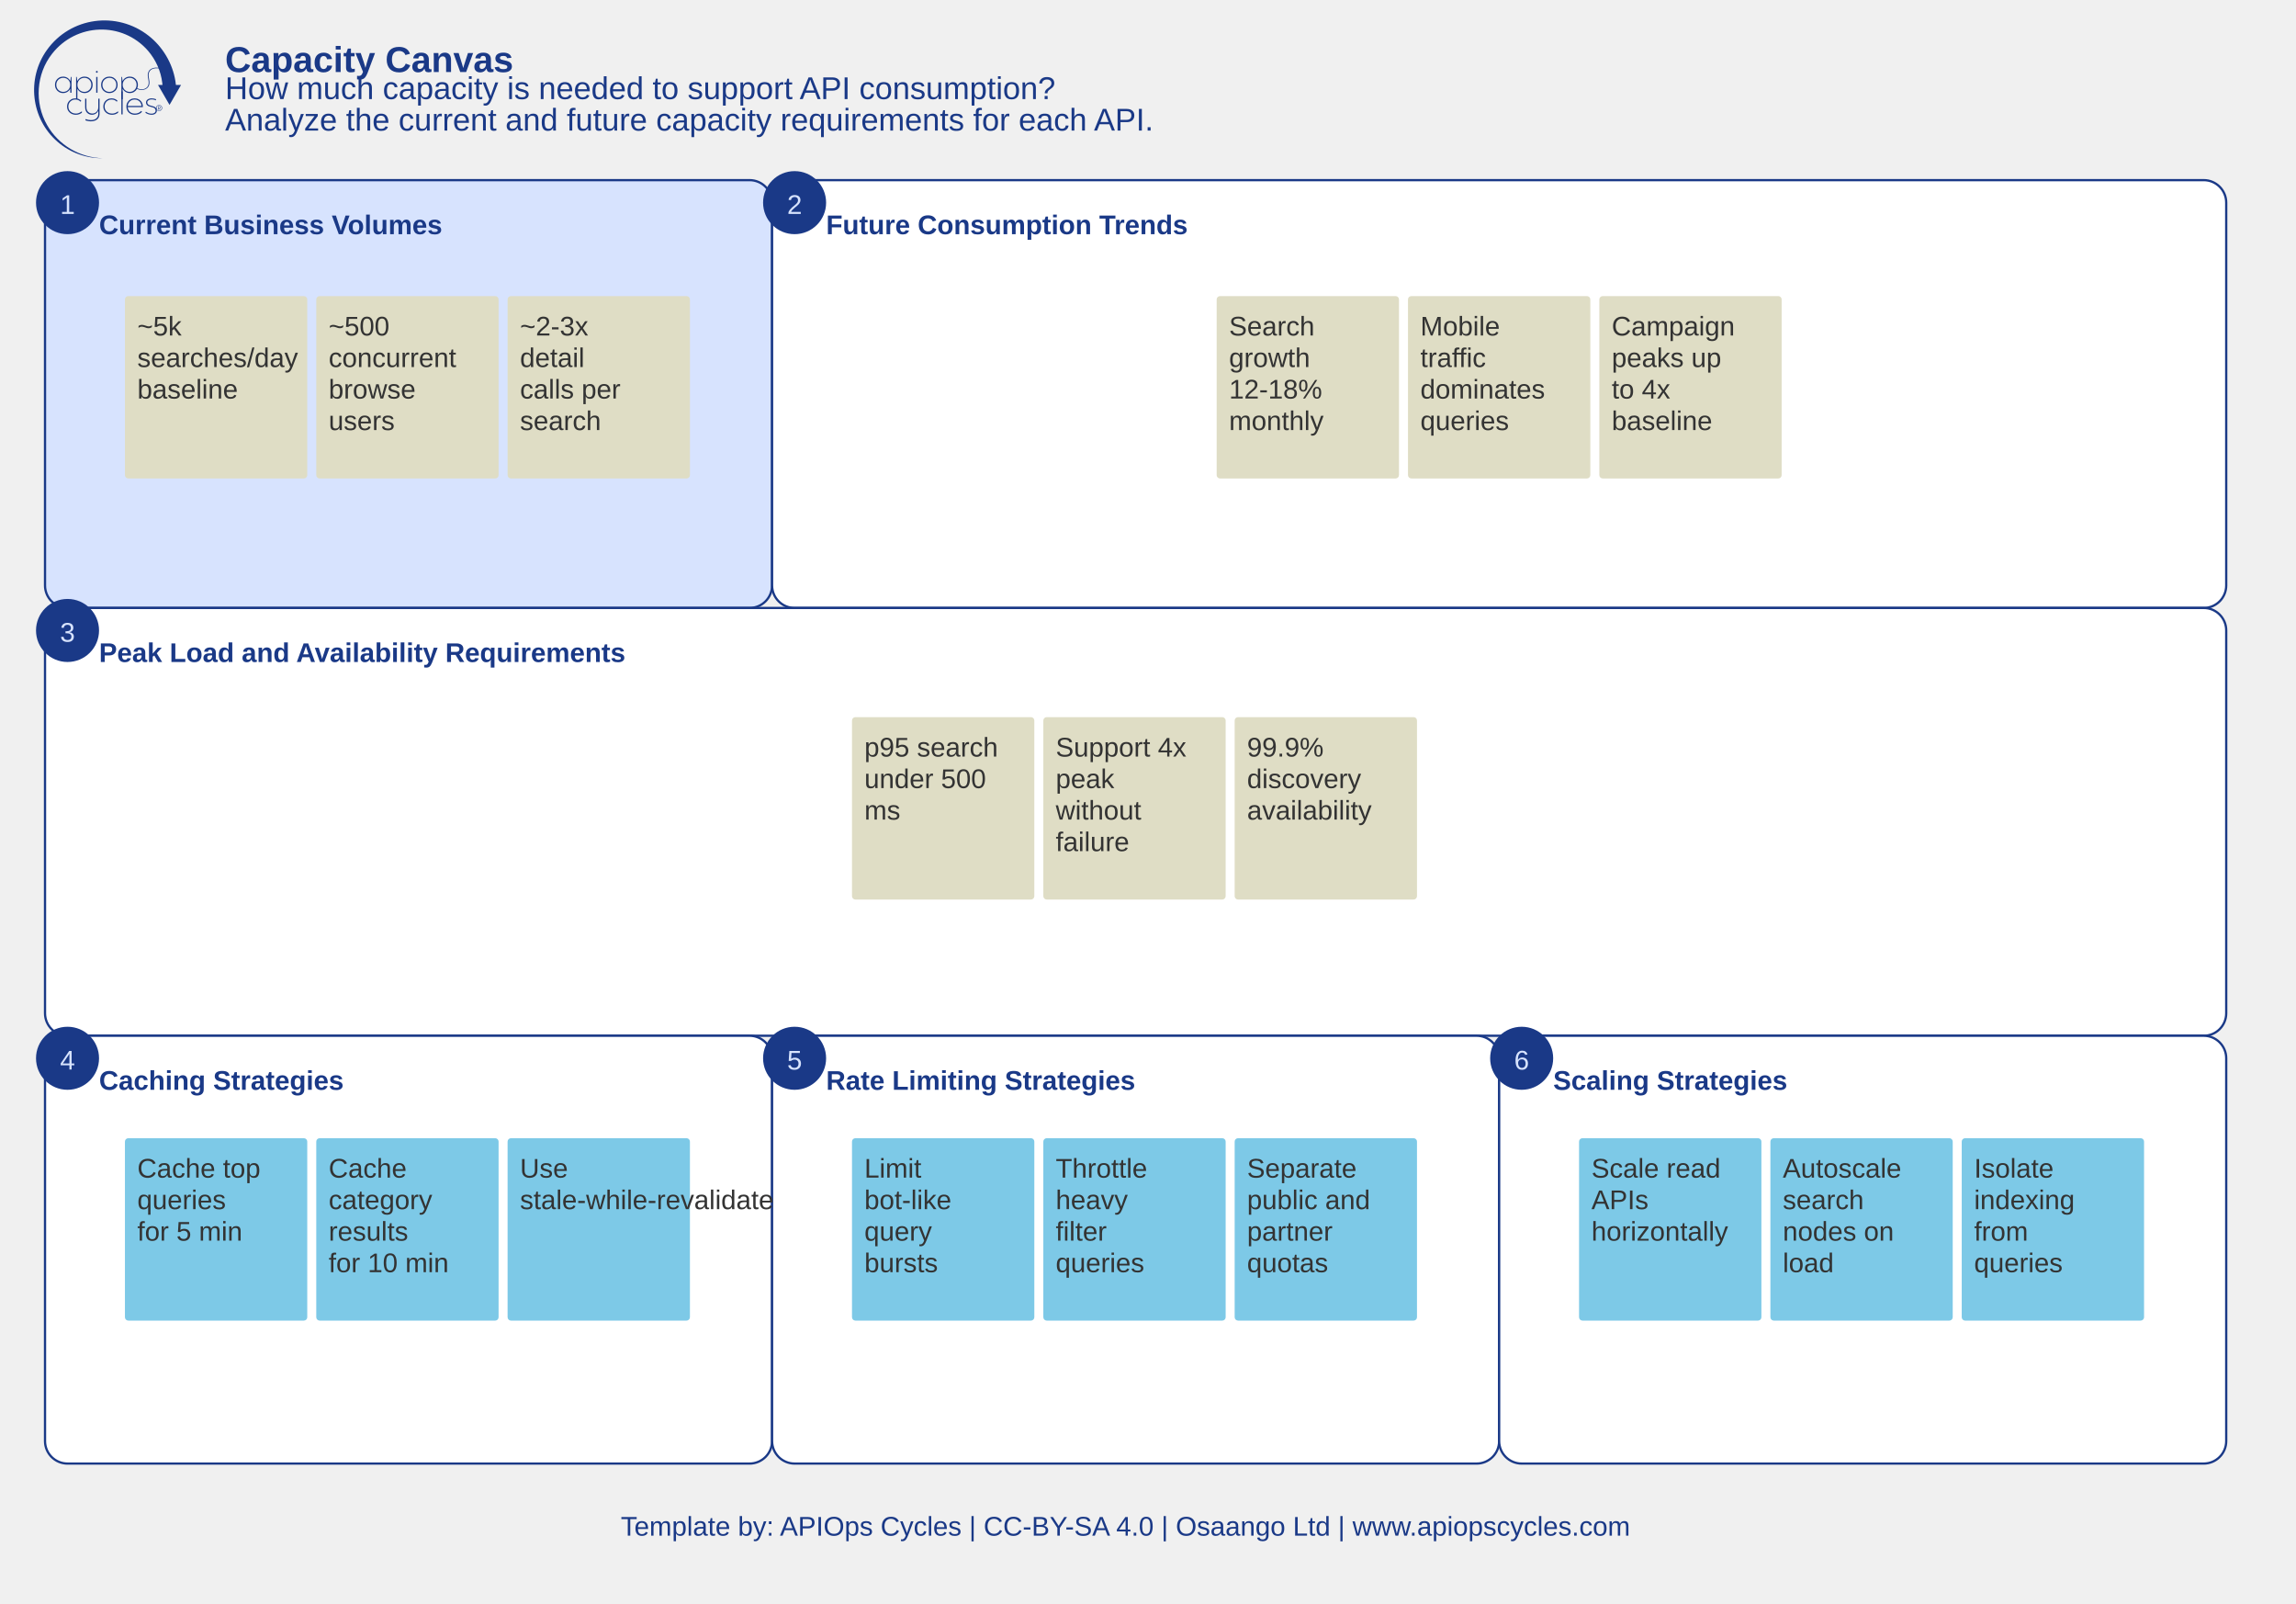
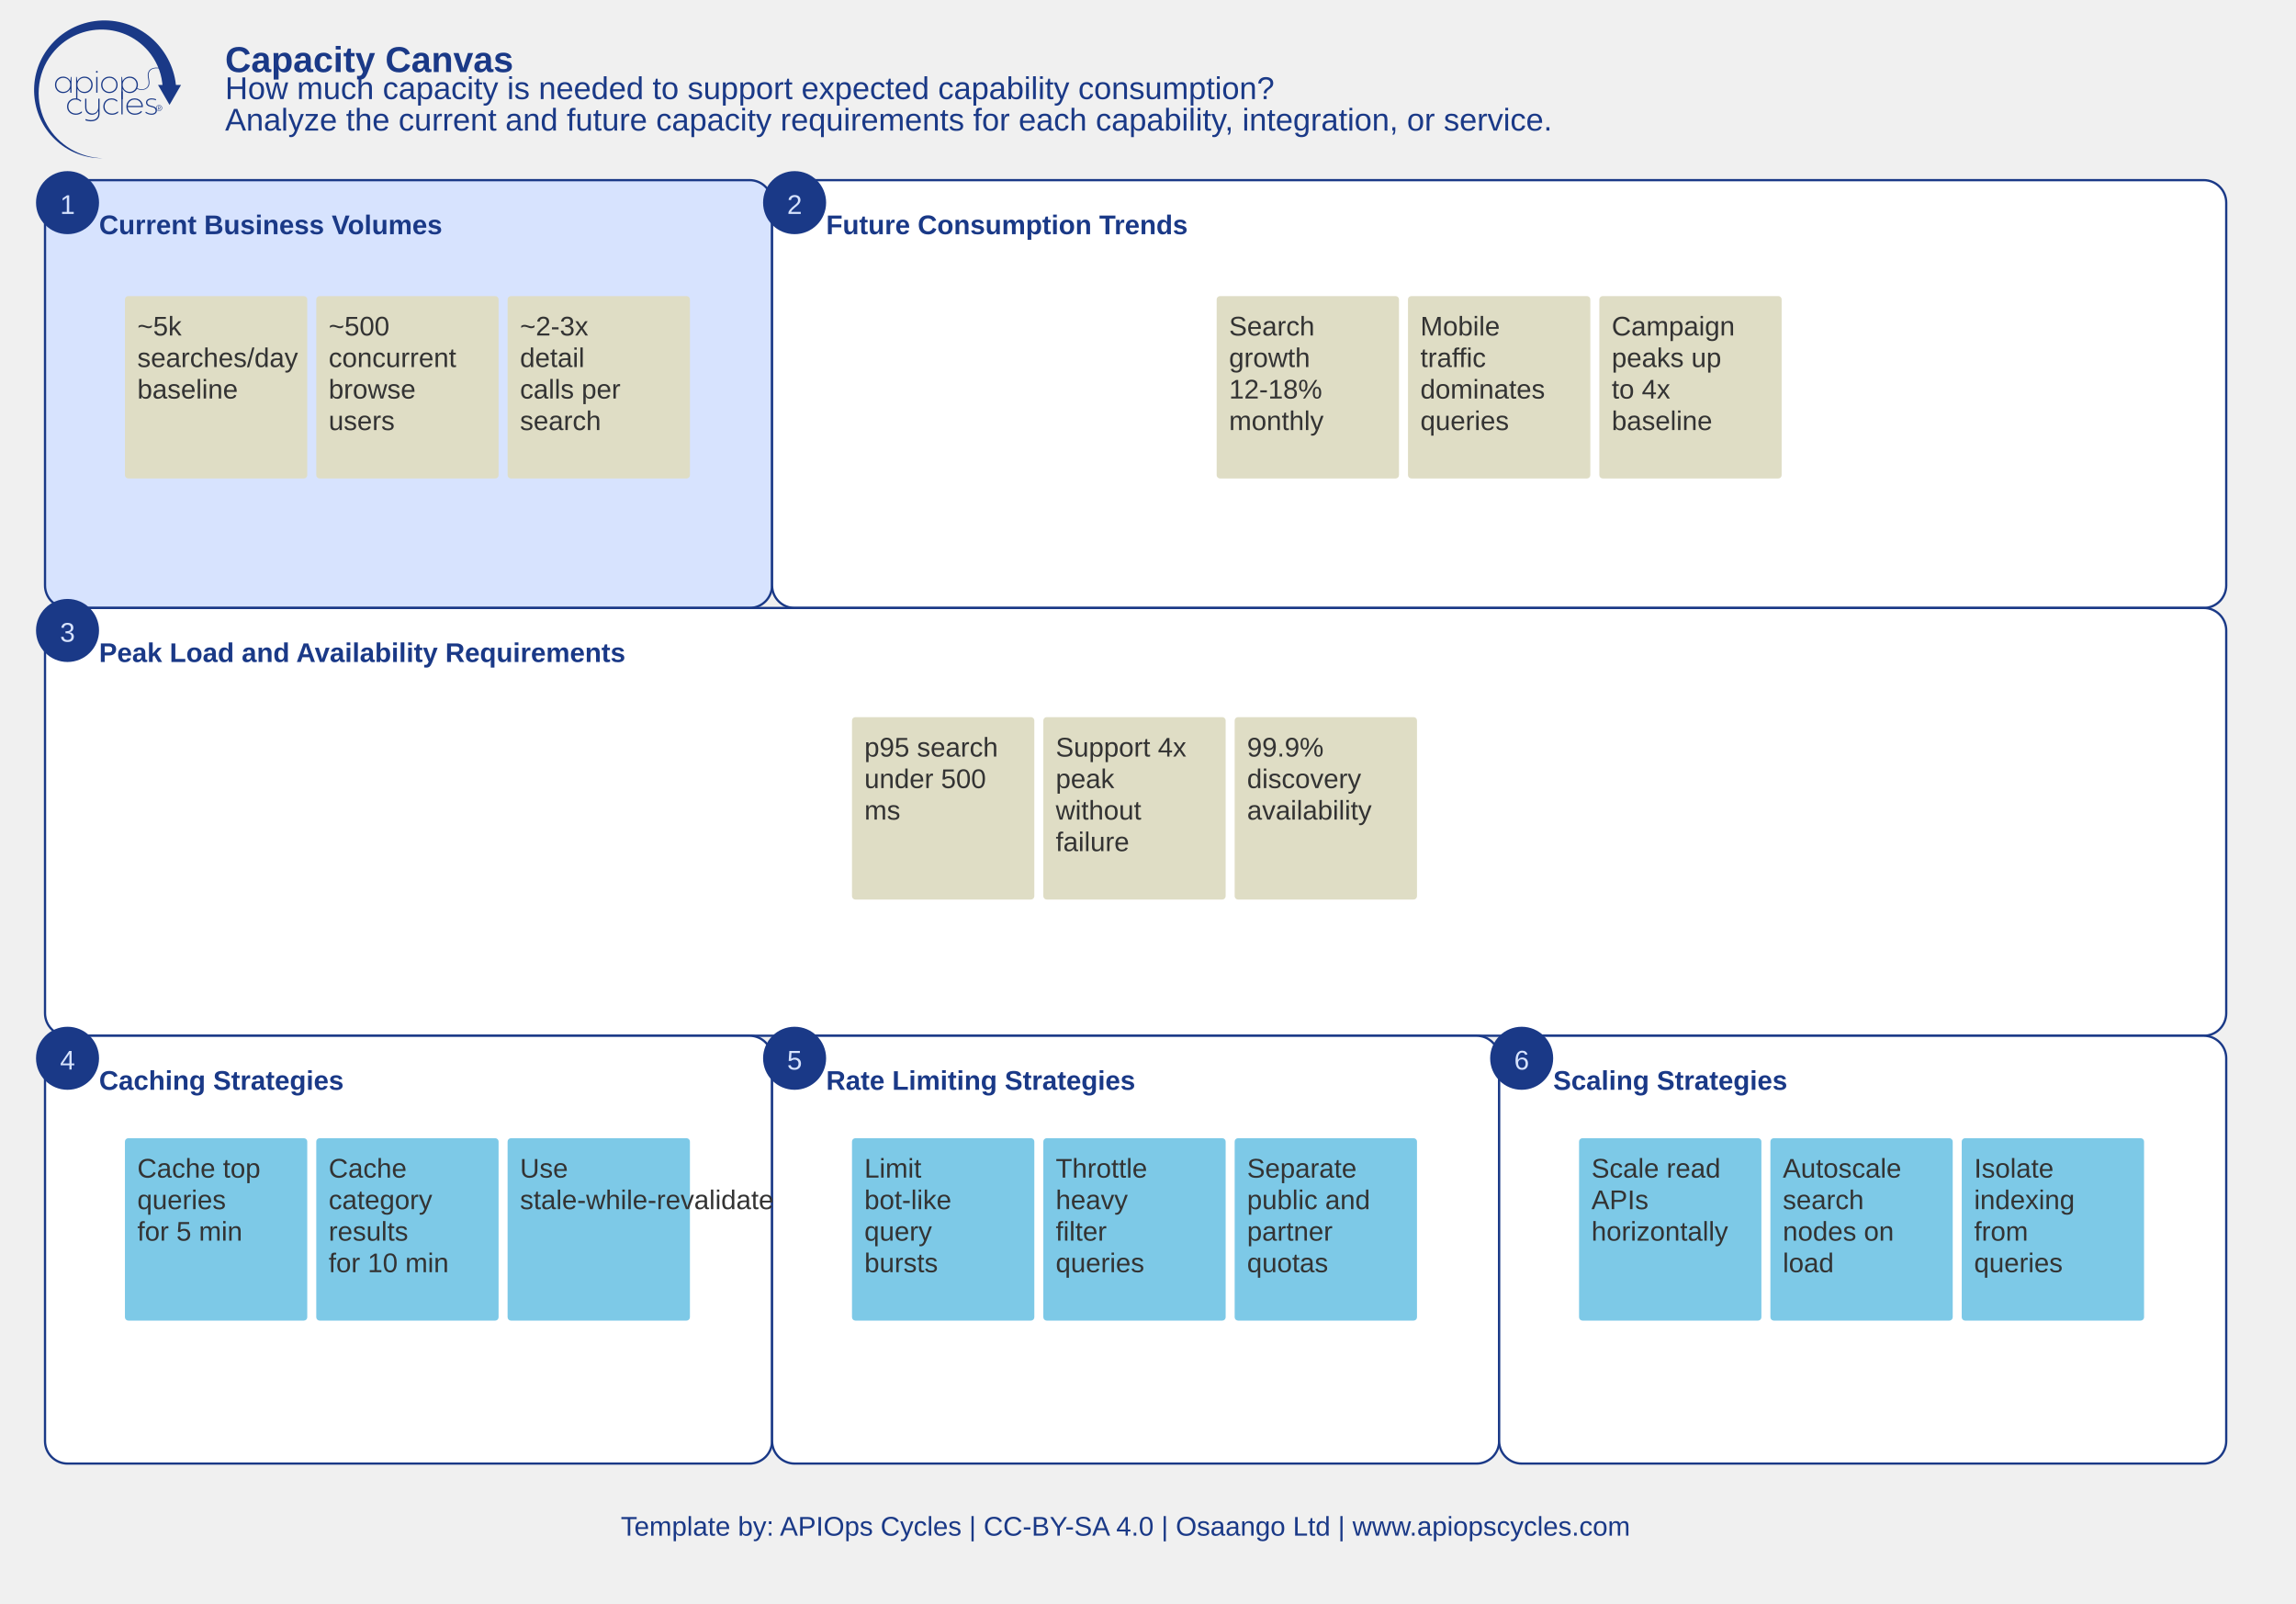
<svg xmlns="http://www.w3.org/2000/svg" width="1020" height="712" font-family="Arial, sans-serif" font-size="12" style="background-color: #f8fafc">
  <defs>
    <filter id="shadow">
      <feDropShadow dx="3" dy="3" stdDeviation="2" flood-color="rgba(0, 0, 0, 0.2)" />
    </filter>
  </defs>
  <g transform="translate(10, 5) scale(0.1,0.1)">
    <svg width="756" zoomAndPan="magnify" viewBox="0 0 567 567" height="756" preserveAspectRatio="xMidYMid meet" version="1.0" id="svg47">
      <defs id="defs5">
        <g id="g1" />
        <clipPath id="ecfbc6fc50">
          <path d="M 0.5 0 L 566.5 0 L 566.5 566 L 0.5 566 Z M 0.5 0 " clip-rule="nonzero" id="path1" />
        </clipPath>
        <clipPath id="4ee1efe14e">
          <path d="M 38 30 L 528.191 30 L 528.191 490 L 38 490 Z M 38 30 " clip-rule="nonzero" id="path2" />
        </clipPath>
        <clipPath id="631ef147b9">
          <path d="M 380 187 L 464 187 L 464 283 L 380 283 Z M 380 187 " clip-rule="nonzero" id="path3" />
        </clipPath>
        <clipPath id="dc9e064c61">
          <path d="M 463.609 187.988 L 458.23 287.418 L 379.734 283.168 L 385.113 183.742 Z M 463.609 187.988 " clip-rule="nonzero" id="path4" />
        </clipPath>
        <clipPath id="06f743e2a4">
          <path d="M 379.477 282.957 L 384.855 183.527 L 463.352 187.773 L 457.973 287.203 Z M 379.477 282.957 " clip-rule="nonzero" id="path5" />
        </clipPath>
      </defs>
      <g clip-path="url(#4ee1efe14e)" id="g8" style="fill:#1a3987;fill-opacity:1">
        <path fill="#ffffff" d="M 116.617 434.637 C 158.09 470.828 212.988 490.789 267.996 489.473 C 191.457 488.059 119.762 445.711 81.969 379.109 C 39.125 305.152 45.559 208.793 98.371 141.828 C 178.516 39.051 332.074 32.734 418.133 131.543 C 443.988 161.492 460.848 199.008 465.605 238.27 C 465.902 240.664 466.145 243.062 466.34 245.465 L 451.488 245.465 L 489.855 311.918 L 528.223 245.465 L 511.156 245.465 C 510.668 240.906 510.059 236.363 509.301 231.844 C 499.641 173.074 467.293 118.582 420.492 81.809 C 314.559 -1.688 159.801 18.852 81.219 129.086 C 13.043 224.371 27.914 357.969 116.617 434.637 " fill-opacity="1" fill-rule="nonzero" id="path8" style="fill:#1a3987;fill-opacity:1" />
      </g>
      <g fill="#ffffff" fill-opacity="1" id="g11" style="fill:#1a3987;fill-opacity:1">
        <g transform="translate(143.5886, 343.5815)" id="g10" style="fill:#1a3987;fill-opacity:1">
          <g id="g9" style="fill:#1a3987;fill-opacity:1">
            <path d="M 34.234 1.172 C 28.742 1.172 23.773 0.016 19.328 -2.297 C 14.879 -4.617 11.363 -7.844 8.781 -11.969 C 6.195 -16.094 4.906 -20.832 4.906 -26.188 C 4.906 -31.551 6.129 -36.273 8.578 -40.359 C 11.035 -44.453 14.32 -47.66 18.438 -49.984 C 22.562 -52.305 27.176 -53.469 32.281 -53.469 C 36.207 -53.469 39.938 -52.781 43.469 -51.406 C 47 -50.031 49.973 -47.938 52.391 -45.125 L 49.547 -42.391 C 47.516 -44.672 45.039 -46.43 42.125 -47.672 C 39.219 -48.922 35.938 -49.547 32.281 -49.547 C 28.031 -49.547 24.141 -48.562 20.609 -46.594 C 17.078 -44.633 14.281 -41.906 12.219 -38.406 C 10.156 -34.906 9.125 -30.832 9.125 -26.188 C 9.125 -21.613 10.234 -17.562 12.453 -14.031 C 14.68 -10.5 17.691 -7.734 21.484 -5.734 C 25.273 -3.742 29.523 -2.75 34.234 -2.75 C 38.098 -2.75 41.629 -3.453 44.828 -4.859 C 48.035 -6.266 51.176 -8.113 54.25 -10.406 L 54.25 -5.594 C 51.438 -3.438 48.363 -1.77 45.031 -0.594 C 41.695 0.582 38.098 1.172 34.234 1.172 Z M 34.234 1.172 " id="path9" style="fill:#1a3987;fill-opacity:1" />
          </g>
        </g>
      </g>
      <g fill="#ffffff" fill-opacity="1" id="g14" style="fill:#1a3987;fill-opacity:1">
        <g transform="translate(200.9774, 343.5815)" id="g13" style="fill:#1a3987;fill-opacity:1">
          <g id="g12" style="fill:#1a3987;fill-opacity:1">
            <path d="M 26.688 23.156 C 24.988 23.156 23.039 22.988 20.844 22.656 C 18.656 22.332 16.461 21.91 14.266 21.391 C 12.078 20.867 10.102 20.312 8.344 19.719 L 9.422 15.594 C 11.973 16.582 14.848 17.398 18.047 18.047 C 21.254 18.703 24.164 19.031 26.781 19.031 C 31.289 19.031 35.41 18.312 39.141 16.875 C 42.867 15.438 45.859 13.113 48.109 9.906 C 50.367 6.707 51.5 2.52 51.5 -2.656 L 51.5 -11.281 L 51.016 -11.281 C 49.055 -7.488 46.273 -4.461 42.672 -2.203 C 39.078 0.047 35.086 1.172 30.703 1.172 C 26.191 1.172 22.203 0.16 18.734 -1.859 C 15.273 -3.891 12.562 -6.77 10.594 -10.5 C 8.633 -14.227 7.656 -18.645 7.656 -23.75 L 7.656 -52.391 L 11.875 -52.391 L 11.875 -23.844 C 11.875 -19.52 12.723 -15.789 14.422 -12.656 C 16.117 -9.52 18.473 -7.098 21.484 -5.391 C 24.492 -3.691 27.895 -2.844 31.688 -2.844 C 35.352 -2.844 38.688 -3.738 41.688 -5.531 C 44.695 -7.332 47.082 -9.801 48.844 -12.938 C 50.613 -16.082 51.5 -19.719 51.5 -23.844 L 51.5 -52.391 L 55.719 -52.391 L 55.719 -2.656 C 55.719 3.301 54.395 8.191 51.75 12.016 C 49.102 15.848 45.586 18.66 41.203 20.453 C 36.816 22.254 31.977 23.156 26.688 23.156 Z M 26.688 23.156 " id="path11" style="fill:#1a3987;fill-opacity:1" />
          </g>
        </g>
      </g>
      <g fill="#ffffff" fill-opacity="1" id="g17" style="fill:#1a3987;fill-opacity:1">
        <g transform="translate(264.3502, 343.5815)" id="g16" style="fill:#1a3987;fill-opacity:1">
          <g id="g15" style="fill:#1a3987;fill-opacity:1">
            <path d="M 34.234 1.172 C 28.742 1.172 23.773 0.016 19.328 -2.297 C 14.879 -4.617 11.363 -7.844 8.781 -11.969 C 6.195 -16.094 4.906 -20.832 4.906 -26.188 C 4.906 -31.551 6.129 -36.273 8.578 -40.359 C 11.035 -44.453 14.32 -47.66 18.438 -49.984 C 22.562 -52.305 27.176 -53.469 32.281 -53.469 C 36.207 -53.469 39.938 -52.781 43.469 -51.406 C 47 -50.031 49.973 -47.938 52.391 -45.125 L 49.547 -42.391 C 47.516 -44.672 45.039 -46.43 42.125 -47.672 C 39.219 -48.922 35.938 -49.547 32.281 -49.547 C 28.031 -49.547 24.141 -48.562 20.609 -46.594 C 17.078 -44.633 14.281 -41.906 12.219 -38.406 C 10.156 -34.906 9.125 -30.832 9.125 -26.188 C 9.125 -21.613 10.234 -17.562 12.453 -14.031 C 14.68 -10.5 17.691 -7.734 21.484 -5.734 C 25.273 -3.742 29.523 -2.75 34.234 -2.75 C 38.098 -2.75 41.629 -3.453 44.828 -4.859 C 48.035 -6.266 51.176 -8.113 54.25 -10.406 L 54.25 -5.594 C 51.438 -3.438 48.363 -1.77 45.031 -0.594 C 41.695 0.582 38.098 1.172 34.234 1.172 Z M 34.234 1.172 " id="path14" style="fill:#1a3987;fill-opacity:1" />
          </g>
        </g>
      </g>
      <g fill="#ffffff" fill-opacity="1" id="g20" style="fill:#1a3987;fill-opacity:1">
        <g transform="translate(321.739, 343.5815)" id="g19" style="fill:#1a3987;fill-opacity:1">
          <g id="g18" style="fill:#1a3987;fill-opacity:1">
            <path d="M 7.656 0 L 7.656 -76.422 L 11.875 -76.422 L 11.875 0 Z M 7.656 0 " id="path17" style="fill:#1a3987;fill-opacity:1" />
          </g>
        </g>
      </g>
      <g fill="#ffffff" fill-opacity="1" id="g23" style="fill:#1a3987;fill-opacity:1">
        <g transform="translate(341.261, 343.5815)" id="g22" style="fill:#1a3987;fill-opacity:1">
          <g id="g21" style="fill:#1a3987;fill-opacity:1">
            <path d="M 33.266 1.172 C 27.566 1.172 22.594 0.016 18.344 -2.297 C 14.094 -4.617 10.789 -7.844 8.438 -11.969 C 6.082 -16.094 4.906 -20.832 4.906 -26.188 C 4.906 -31.551 6.129 -36.273 8.578 -40.359 C 11.035 -44.453 14.32 -47.66 18.438 -49.984 C 22.562 -52.305 27.176 -53.469 32.281 -53.469 C 37.383 -53.469 42.008 -52.305 46.156 -49.984 C 50.312 -47.66 53.598 -44.453 56.016 -40.359 C 58.441 -36.273 59.656 -31.551 59.656 -26.188 L 59.656 -24.328 L 9.219 -24.328 C 9.477 -20.078 10.641 -16.316 12.703 -13.047 C 14.766 -9.773 17.547 -7.238 21.047 -5.438 C 24.547 -3.645 28.617 -2.75 33.266 -2.75 C 37.316 -2.75 41.172 -3.5 44.828 -5 C 48.492 -6.508 51.602 -8.766 54.156 -11.766 L 56.906 -8.531 C 53.895 -5.133 50.328 -2.664 46.203 -1.125 C 42.086 0.406 37.773 1.172 33.266 1.172 Z M 9.219 -28.156 L 55.328 -28.156 C 55.066 -32.406 53.875 -36.133 51.75 -39.344 C 49.625 -42.551 46.875 -45.051 43.5 -46.844 C 40.133 -48.645 36.395 -49.547 32.281 -49.547 C 28.219 -49.547 24.504 -48.645 21.141 -46.844 C 17.773 -45.051 15.031 -42.551 12.906 -39.344 C 10.781 -36.133 9.551 -32.406 9.219 -28.156 Z M 9.219 -28.156 " id="path20" style="fill:#1a3987;fill-opacity:1" />
          </g>
        </g>
      </g>
      <g fill="#ffffff" fill-opacity="1" id="g26" style="fill:#1a3987;fill-opacity:1">
        <g transform="translate(405.8111, 343.5815)" id="g25" style="fill:#1a3987;fill-opacity:1">
          <g id="g24" style="fill:#1a3987;fill-opacity:1">
            <path d="M 24.328 1.172 C 20.211 1.172 16.367 0.52 12.797 -0.781 C 9.234 -2.094 6.145 -3.695 3.531 -5.594 L 5.203 -9.031 C 7.492 -7.195 10.27 -5.641 13.531 -4.359 C 16.801 -3.086 20.336 -2.453 24.141 -2.453 C 28.316 -2.453 31.613 -3.383 34.031 -5.25 C 36.457 -7.113 37.672 -9.516 37.672 -12.453 C 37.672 -15.535 36.656 -18.07 34.625 -20.062 C 32.602 -22.062 28.711 -23.648 22.953 -24.828 C 16.68 -26.129 12.234 -28.07 9.609 -30.656 C 6.992 -33.238 5.688 -36.426 5.688 -40.219 C 5.688 -42.645 6.453 -44.852 7.984 -46.844 C 9.523 -48.844 11.672 -50.445 14.422 -51.656 C 17.172 -52.863 20.375 -53.469 24.031 -53.469 C 27.102 -53.469 29.832 -53.207 32.219 -52.688 C 34.613 -52.164 36.859 -51.508 38.953 -50.719 L 38.953 -46.797 C 36.984 -47.648 34.77 -48.367 32.312 -48.953 C 29.863 -49.547 27.07 -49.844 23.938 -49.844 C 19.75 -49.844 16.363 -48.895 13.781 -47 C 11.195 -45.102 9.906 -42.844 9.906 -40.219 C 9.906 -38.457 10.312 -36.836 11.125 -35.359 C 11.945 -33.891 13.406 -32.582 15.5 -31.438 C 17.594 -30.301 20.602 -29.305 24.531 -28.453 C 30.938 -27.078 35.43 -25.098 38.016 -22.516 C 40.598 -19.93 41.891 -16.613 41.891 -12.562 C 41.891 -8.633 40.301 -5.363 37.125 -2.75 C 33.957 -0.133 29.691 1.172 24.328 1.172 Z M 24.328 1.172 " id="path23" style="fill:#1a3987;fill-opacity:1" />
          </g>
        </g>
      </g>
      <g fill="#ffffff" fill-opacity="1" id="g29" style="fill:#1a3987;fill-opacity:1">
        <g transform="translate(103.1736,271.3029)" id="g28" style="fill:#1a3987;fill-opacity:1">
          <g id="g27" style="fill:#1a3987;fill-opacity:1">
            <path d="m 31.969,1.188 c -4.98,0 -9.508,-1.164 -13.578,-3.484 -4.062,-2.332 -7.293,-5.566 -9.688,-9.703 -2.398,-4.133 -3.594,-8.891 -3.594,-14.266 0,-5.375 1.195,-10.109 3.594,-14.203 2.395,-4.102 5.625,-7.316 9.688,-9.641 4.07,-2.332 8.598,-3.5 13.578,-3.5 5.188,0 9.875,1.262 14.062,3.781 4.195,2.523 7.414,5.98 9.656,10.375 h 0.578 L 57.844,-52.531 h 2.266 V 0 H 55.875 V -12.297 H 55.281 C 52.988,-8.098 49.789,-4.801 45.688,-2.406 41.594,-0.008 37.02,1.188 31.969,1.188 Z M 32.562,-2.75 c 4.332,0 8.25,-1 11.75,-3 3.508,-2 6.297,-4.77 8.359,-8.312 2.07,-3.539 3.109,-7.609 3.109,-12.203 0,-4.656 -1.039,-8.738 -3.109,-12.25 -2.062,-3.508 -4.852,-6.242 -8.359,-8.203 -3.5,-1.969 -7.418,-2.953 -11.75,-2.953 -4.262,0 -8.148,0.984 -11.656,2.953 -3.512,1.961 -6.32,4.695 -8.422,8.203 -2.094,3.512 -3.141,7.594 -3.141,12.25 0,4.594 1.031,8.664 3.094,12.203 2.07,3.543 4.879,6.312 8.422,8.312 3.539,2 7.441,3 11.703,3 z m 0,0" id="path26" style="fill:#1a3987;fill-opacity:1" />
          </g>
        </g>
      </g>
      <g fill="#ffffff" fill-opacity="1" id="g32" style="fill:#1a3987;fill-opacity:1">
        <g transform="translate(170.9521,271.3029)" id="g31" style="fill:#1a3987;fill-opacity:1">
          <g id="g30" style="fill:#1a3987;fill-opacity:1">
            <path d="M 7.672,21.734 V -52.531 H 9.938 l 1.578,13.078 H 12 c 2.289,-4.395 5.535,-7.852 9.734,-10.375 4.195,-2.52 8.891,-3.781 14.078,-3.781 4.977,0 9.5,1.168 13.562,3.5 4.07,2.324 7.305,5.539 9.703,9.641 2.395,4.094 3.594,8.828 3.594,14.203 0,5.375 -1.199,10.133 -3.594,14.266 C 56.68,-7.863 53.445,-4.629 49.375,-2.297 45.312,0.023 40.789,1.188 35.812,1.188 30.82,1.188 26.258,-0.008 22.125,-2.406 18,-4.801 14.789,-8.066 12.5,-12.203 h -0.594 v 33.938 z M 35.219,-2.75 c 4.258,0 8.145,-1 11.656,-3 3.508,-2 6.297,-4.77 8.359,-8.312 2.07,-3.539 3.109,-7.609 3.109,-12.203 0,-4.656 -1.039,-8.738 -3.109,-12.25 -2.062,-3.508 -4.852,-6.242 -8.359,-8.203 -3.512,-1.969 -7.398,-2.953 -11.656,-2.953 -4.262,0 -8.164,0.984 -11.703,2.953 -3.543,1.961 -6.352,4.695 -8.422,8.203 -2.062,3.512 -3.094,7.594 -3.094,12.25 0,4.594 1.031,8.664 3.094,12.203 2.07,3.543 4.879,6.312 8.422,8.312 3.539,2 7.441,3 11.703,3 z m 0,0" id="path29" style="fill:#1a3987;fill-opacity:1" />
          </g>
        </g>
      </g>
      <g fill="#ffffff" fill-opacity="1" id="g35" style="fill:#1a3987;fill-opacity:1">
        <g transform="translate(238.2387, 271.3029)" id="g34" style="fill:#1a3987;fill-opacity:1">
          <g id="g33" style="fill:#1a3987;fill-opacity:1">
            <path d="M 9.438 -66.406 C 8.594 -66.406 7.859 -66.711 7.234 -67.328 C 6.609 -67.953 6.297 -68.691 6.297 -69.547 C 6.297 -70.398 6.609 -71.117 7.234 -71.703 C 7.859 -72.297 8.594 -72.594 9.438 -72.594 C 10.289 -72.594 11.016 -72.297 11.609 -71.703 C 12.203 -71.117 12.5 -70.398 12.5 -69.547 C 12.5 -68.691 12.203 -67.953 11.609 -67.328 C 11.016 -66.711 10.289 -66.406 9.438 -66.406 Z M 7.281 0 L 7.281 -52.531 L 11.609 -52.531 L 11.609 0 Z M 7.281 0 " id="path32" style="fill:#1a3987;fill-opacity:1" />
          </g>
        </g>
      </g>
      <g fill="#ffffff" fill-opacity="1" id="g38" style="fill:#1a3987;fill-opacity:1">
        <g transform="translate(257.0278,271.3029)" id="g37" style="fill:#1a3987;fill-opacity:1">
          <g id="g36" style="fill:#1a3987;fill-opacity:1">
            <path d="m 32.359,1.188 c -5.117,0 -9.742,-1.164 -13.875,-3.484 -4.125,-2.332 -7.418,-5.566 -9.875,-9.703 -2.461,-4.133 -3.688,-8.891 -3.688,-14.266 0,-5.375 1.227,-10.109 3.688,-14.203 2.457,-4.102 5.75,-7.316 9.875,-9.641 4.133,-2.332 8.758,-3.5 13.875,-3.5 5.113,0 9.738,1.168 13.875,3.5 4.133,2.324 7.43,5.539 9.891,9.641 2.457,4.094 3.688,8.828 3.688,14.203 0,5.375 -1.23,10.133 -3.688,14.266 -2.461,4.137 -5.758,7.371 -9.891,9.703 -4.137,2.32 -8.762,3.484 -13.875,3.484 z m 0,-3.938 c 4.332,0 8.254,-1 11.766,-3 3.508,-2 6.297,-4.77 8.359,-8.312 2.062,-3.539 3.094,-7.609 3.094,-12.203 0,-4.656 -1.031,-8.738 -3.094,-12.25 -2.062,-3.508 -4.852,-6.242 -8.359,-8.203 -3.512,-1.969 -7.434,-2.953 -11.766,-2.953 -4.262,0 -8.164,0.984 -11.703,2.953 -3.543,1.961 -6.344,4.695 -8.406,8.203 -2.062,3.512 -3.094,7.594 -3.094,12.25 0,4.594 1.031,8.664 3.094,12.203 2.062,3.543 4.863,6.312 8.406,8.312 3.539,2 7.441,3 11.703,3 z m 0,0" id="path35" style="fill:#1a3987;fill-opacity:1" />
          </g>
        </g>
      </g>
      <g fill="#ffffff" fill-opacity="1" id="g41" style="fill:#1a3987;fill-opacity:1">
        <g transform="translate(321.7568,271.3029)" id="g40" style="fill:#1a3987;fill-opacity:1">
          <g id="g39" style="fill:#1a3987;fill-opacity:1">
            <path d="M 7.672,21.734 V -52.531 H 9.938 l 1.578,13.078 H 12 c 2.289,-4.395 5.535,-7.852 9.734,-10.375 4.195,-2.52 8.891,-3.781 14.078,-3.781 4.977,0 9.5,1.168 13.562,3.5 4.07,2.324 7.305,5.539 9.703,9.641 2.395,4.094 3.594,8.828 3.594,14.203 0,5.375 -1.199,10.133 -3.594,14.266 C 56.68,-7.863 53.445,-4.629 49.375,-2.297 45.312,0.023 40.789,1.188 35.812,1.188 30.82,1.188 26.258,-0.008 22.125,-2.406 18,-4.801 14.789,-8.066 12.5,-12.203 h -0.594 v 33.938 z M 35.219,-2.75 c 4.258,0 8.145,-1 11.656,-3 3.508,-2 6.297,-4.77 8.359,-8.312 2.07,-3.539 3.109,-7.609 3.109,-12.203 0,-4.656 -1.039,-8.738 -3.109,-12.25 -2.062,-3.508 -4.852,-6.242 -8.359,-8.203 -3.512,-1.969 -7.398,-2.953 -11.656,-2.953 -4.262,0 -8.164,0.984 -11.703,2.953 -3.543,1.961 -6.352,4.695 -8.422,8.203 -2.062,3.512 -3.094,7.594 -3.094,12.25 0,4.594 1.031,8.664 3.094,12.203 2.07,3.543 4.879,6.312 8.422,8.312 3.539,2 7.441,3 11.703,3 z m 0,0" id="path38" style="fill:#1a3987;fill-opacity:1" />
          </g>
        </g>
      </g>
      <g fill="#ffffff" fill-opacity="1" id="g44" style="fill:#1a3987;fill-opacity:1">
        <g transform="translate(443.0016, 344.7426)" id="g43" style="fill:#1a3987;fill-opacity:1">
          <g id="g42" style="fill:#1a3987;fill-opacity:1">
            <path d="M 12.016 -12.578 C 10.18 -12.578 8.504 -13.008 6.984 -13.875 C 5.461 -14.75 4.242 -15.93 3.328 -17.422 C 2.41 -18.91 1.953 -20.602 1.953 -22.5 C 1.953 -24.426 2.41 -26.133 3.328 -27.625 C 4.242 -29.113 5.461 -30.289 6.984 -31.156 C 8.504 -32.031 10.18 -32.469 12.016 -32.469 C 13.879 -32.469 15.586 -32.031 17.141 -31.156 C 18.691 -30.289 19.926 -29.113 20.844 -27.625 C 21.758 -26.133 22.219 -24.426 22.219 -22.5 C 22.219 -20.602 21.758 -18.91 20.844 -17.422 C 19.926 -15.93 18.691 -14.75 17.141 -13.875 C 15.586 -13.008 13.879 -12.578 12.016 -12.578 Z M 12.016 -13.922 C 13.691 -13.922 15.172 -14.285 16.453 -15.016 C 17.742 -15.742 18.766 -16.754 19.516 -18.047 C 20.266 -19.336 20.641 -20.82 20.641 -22.5 C 20.641 -24.207 20.266 -25.703 19.516 -26.984 C 18.766 -28.273 17.742 -29.285 16.453 -30.016 C 15.172 -30.742 13.691 -31.109 12.016 -31.109 C 10.398 -31.109 8.957 -30.742 7.688 -30.016 C 6.414 -29.285 5.414 -28.273 4.688 -26.984 C 3.957 -25.703 3.594 -24.207 3.594 -22.5 C 3.594 -20.82 3.957 -19.336 4.688 -18.047 C 5.414 -16.754 6.414 -15.742 7.688 -15.016 C 8.957 -14.285 10.398 -13.922 12.016 -13.922 Z M 8.578 -16.859 L 8.578 -28.312 L 11.547 -28.312 C 13.285 -28.312 14.539 -27.879 15.312 -27.016 C 16.094 -26.148 16.484 -25.109 16.484 -23.891 C 16.484 -23.086 16.281 -22.352 15.875 -21.688 C 15.477 -21.02 14.875 -20.516 14.062 -20.172 L 16.484 -16.859 L 14.672 -16.859 L 12.578 -19.75 L 10.109 -19.75 L 10.109 -16.859 Z M 10.109 -20.906 L 11.453 -20.906 C 12.766 -20.906 13.664 -21.188 14.156 -21.75 C 14.656 -22.312 14.906 -23.023 14.906 -23.891 C 14.906 -24.797 14.656 -25.551 14.156 -26.156 C 13.664 -26.758 12.766 -27.062 11.453 -27.062 L 10.109 -27.062 Z M 10.109 -20.906 " id="path41" style="fill:#1a3987;fill-opacity:1" />
          </g>
        </g>
      </g>
      <g clip-path="url(#631ef147b9)" id="g47" transform="matrix(0.9917124,0,0,0.7826673,3.840058,40.77719)" style="fill:#1a3987;fill-opacity:1">
        <g clip-path="url(#dc9e064c61)" id="g46" style="fill:#1a3987;fill-opacity:1">
          <g clip-path="url(#06f743e2a4)" id="g45" style="fill:#1a3987;fill-opacity:1">
            <path fill="#ffffff" d="m 380.312,275.602 c -0.469,0.598 -0.363,1.461 0.23,1.93 5.379,4.219 12.348,6.117 19.121,5.199 6.773,-0.918 12.988,-4.594 17.051,-10.094 4.625,-6.254 6.59,-14.914 5.836,-25.734 -0.27,-3.887 -0.832,-7.789 -1.375,-11.559 -0.668,-4.652 -1.359,-9.465 -1.492,-14.203 -0.188,-6.918 0.91,-16.555 7.211,-23.152 3.93,-4.113 9.719,-6.754 16.297,-7.43 5.484,-0.566 11.523,0.164 18.465,2.23 0.727,0.215 1.492,-0.199 1.707,-0.926 0.031,-0.105 0.051,-0.211 0.059,-0.32 0.031,-0.617 -0.359,-1.203 -0.98,-1.387 -7.297,-2.172 -13.684,-2.934 -19.531,-2.332 -7.23,0.746 -13.621,3.68 -18,8.266 -6.957,7.281 -8.176,17.684 -7.973,25.129 0.133,4.895 0.84,9.785 1.52,14.516 0.535,3.723 1.09,7.57 1.352,11.359 0.707,10.148 -1.078,18.195 -5.301,23.91 -3.57,4.832 -9.258,8.199 -15.211,9.004 -5.953,0.805 -12.328,-0.93 -17.055,-4.637 -0.598,-0.469 -1.461,-0.367 -1.93,0.23 z m 0,0" fill-opacity="1" fill-rule="nonzero" id="path44" style="fill:#1a3987;fill-opacity:1" />
          </g>
        </g>
      </g>
    </svg>
  </g>
  <text x="100" y="32" text-anchor="start" font-family="Arial, sans-serif" font-size="16" fill="#1a3987" font-weight="bold">
    <tspan>Capacity Canvas</tspan>
  </text>
  <text x="100" y="44" text-anchor="start" font-family="Arial, sans-serif" font-size="14" fill="#1a3987">
-     <tspan>How much capacity is needed to support API consumption?</tspan>
+     <tspan>How much capacity is needed to support expected capability consumption?</tspan>
  </text>
  <text x="100" y="58" text-anchor="start" font-family="Arial, sans-serif" font-size="14" fill="#1a3987">
-     <tspan>Analyze the current and future capacity requirements for each API.</tspan>
+     <tspan>Analyze the current and future capacity requirements for each capability, integration, or service.</tspan>
  </text>
  <rect x="20" y="80" width="323" height="190" fill="#d7e3fe" stroke="#1a3987" rx="10" ry="10" />
  <circle cx="30" cy="90" r="14" fill="#1a3987" />
  <text x="30" y="95" text-anchor="middle" font-family="Arial, sans-serif" font-size="12" fill="#d7e3fe">1</text>
  <text x="44" y="104" text-anchor="start" font-family="Arial, sans-serif" font-size="12" fill="#1a3987" font-weight="bold">
    <tspan>Current Business Volumes</tspan>
  </text>
  <rect x="343" y="80" width="646" height="190" fill="#ffffff" stroke="#1a3987" rx="10" ry="10" />
  <circle cx="353" cy="90" r="14" fill="#1a3987" />
  <text x="353" y="95" text-anchor="middle" font-family="Arial, sans-serif" font-size="12" fill="#d7e3fe">2</text>
  <text x="367" y="104" text-anchor="start" font-family="Arial, sans-serif" font-size="12" fill="#1a3987" font-weight="bold">
    <tspan>Future Consumption Trends</tspan>
  </text>
  <rect x="20" y="270" width="969" height="190" fill="#ffffff" stroke="#1a3987" rx="10" ry="10" />
  <circle cx="30" cy="280" r="14" fill="#1a3987" />
  <text x="30" y="285" text-anchor="middle" font-family="Arial, sans-serif" font-size="12" fill="#d7e3fe">3</text>
  <text x="44" y="294" text-anchor="start" font-family="Arial, sans-serif" font-size="12" fill="#1a3987" font-weight="bold">
    <tspan>Peak Load and Availability Requirements</tspan>
  </text>
  <rect x="20" y="460" width="323" height="190" fill="#ffffff" stroke="#1a3987" rx="10" ry="10" />
  <circle cx="30" cy="470" r="14" fill="#1a3987" />
  <text x="30" y="475" text-anchor="middle" font-family="Arial, sans-serif" font-size="12" fill="#d7e3fe">4</text>
  <text x="44" y="484" text-anchor="start" font-family="Arial, sans-serif" font-size="12" fill="#1a3987" font-weight="bold">
    <tspan>Caching Strategies</tspan>
  </text>
  <rect x="343" y="460" width="323" height="190" fill="#ffffff" stroke="#1a3987" rx="10" ry="10" />
  <circle cx="353" cy="470" r="14" fill="#1a3987" />
  <text x="353" y="475" text-anchor="middle" font-family="Arial, sans-serif" font-size="12" fill="#d7e3fe">5</text>
  <text x="367" y="484" text-anchor="start" font-family="Arial, sans-serif" font-size="12" fill="#1a3987" font-weight="bold">
    <tspan>Rate Limiting Strategies</tspan>
  </text>
  <rect x="666" y="460" width="323" height="190" fill="#ffffff" stroke="#1a3987" rx="10" ry="10" />
  <circle cx="676" cy="470" r="14" fill="#1a3987" />
  <text x="676" y="475" text-anchor="middle" font-family="Arial, sans-serif" font-size="12" fill="#d7e3fe">6</text>
  <text x="690" y="484" text-anchor="start" font-family="Arial, sans-serif" font-size="12" fill="#1a3987" font-weight="bold">
    <tspan>Scaling Strategies</tspan>
  </text>
  <rect x="56" y="132" width="80" height="80" fill="#DFDDC5" stroke="#DFDDC5" rx="1" ry="1" />
  <text x="61" y="149" fill="#333">
    <tspan>~5k</tspan>
    <tspan x="61" dy="14">searches/day</tspan>
    <tspan x="61" dy="14">baseline</tspan>
  </text>
  <rect x="141" y="132" width="80" height="80" fill="#DFDDC5" stroke="#DFDDC5" rx="1" ry="1" />
  <text x="146" y="149" fill="#333">
    <tspan>~500</tspan>
    <tspan x="146" dy="14">concurrent</tspan>
    <tspan x="146" dy="14">browse</tspan>
    <tspan x="146" dy="14">users</tspan>
  </text>
  <rect x="226" y="132" width="80" height="80" fill="#DFDDC5" stroke="#DFDDC5" rx="1" ry="1" />
  <text x="231" y="149" fill="#333">
    <tspan>~2-3x</tspan>
    <tspan x="231" dy="14">detail</tspan>
    <tspan x="231" dy="14">calls per</tspan>
    <tspan x="231" dy="14">search</tspan>
  </text>
  <rect x="541" y="132" width="80" height="80" fill="#DFDDC5" stroke="#DFDDC5" rx="1" ry="1" />
  <text x="546" y="149" fill="#333">
    <tspan>Search</tspan>
    <tspan x="546" dy="14">growth</tspan>
    <tspan x="546" dy="14">12-18%</tspan>
    <tspan x="546" dy="14">monthly</tspan>
  </text>
  <rect x="626" y="132" width="80" height="80" fill="#DFDDC5" stroke="#DFDDC5" rx="1" ry="1" />
  <text x="631" y="149" fill="#333">
    <tspan>Mobile</tspan>
    <tspan x="631" dy="14">traffic</tspan>
    <tspan x="631" dy="14">dominates</tspan>
    <tspan x="631" dy="14">queries</tspan>
  </text>
  <rect x="711" y="132" width="80" height="80" fill="#DFDDC5" stroke="#DFDDC5" rx="1" ry="1" />
  <text x="716" y="149" fill="#333">
    <tspan>Campaign</tspan>
    <tspan x="716" dy="14">peaks up</tspan>
    <tspan x="716" dy="14">to 4x</tspan>
    <tspan x="716" dy="14">baseline</tspan>
  </text>
  <rect x="379" y="319" width="80" height="80" fill="#DFDDC5" stroke="#DFDDC5" rx="1" ry="1" />
  <text x="384" y="336" fill="#333">
    <tspan>p95 search</tspan>
    <tspan x="384" dy="14">under 500</tspan>
    <tspan x="384" dy="14">ms</tspan>
  </text>
  <rect x="464" y="319" width="80" height="80" fill="#DFDDC5" stroke="#DFDDC5" rx="1" ry="1" />
  <text x="469" y="336" fill="#333">
    <tspan>Support 4x</tspan>
    <tspan x="469" dy="14">peak</tspan>
    <tspan x="469" dy="14">without</tspan>
    <tspan x="469" dy="14">failure</tspan>
  </text>
  <rect x="549" y="319" width="80" height="80" fill="#DFDDC5" stroke="#DFDDC5" rx="1" ry="1" />
  <text x="554" y="336" fill="#333">
    <tspan>99.9%</tspan>
    <tspan x="554" dy="14">discovery</tspan>
    <tspan x="554" dy="14">availability</tspan>
  </text>
  <rect x="56" y="506" width="80" height="80" fill="#7DC9E7" stroke="#7DC9E7" rx="1" ry="1" />
  <text x="61" y="523" fill="#333">
    <tspan>Cache top</tspan>
    <tspan x="61" dy="14">queries</tspan>
    <tspan x="61" dy="14">for 5 min</tspan>
  </text>
  <rect x="141" y="506" width="80" height="80" fill="#7DC9E7" stroke="#7DC9E7" rx="1" ry="1" />
  <text x="146" y="523" fill="#333">
    <tspan>Cache</tspan>
    <tspan x="146" dy="14">category</tspan>
    <tspan x="146" dy="14">results</tspan>
    <tspan x="146" dy="14">for 10 min</tspan>
  </text>
  <rect x="226" y="506" width="80" height="80" fill="#7DC9E7" stroke="#7DC9E7" rx="1" ry="1" />
  <text x="231" y="523" fill="#333">
    <tspan>Use</tspan>
    <tspan x="231" dy="14">stale-while-revalidate</tspan>
  </text>
  <rect x="379" y="506" width="80" height="80" fill="#7DC9E7" stroke="#7DC9E7" rx="1" ry="1" />
  <text x="384" y="523" fill="#333">
    <tspan>Limit</tspan>
    <tspan x="384" dy="14">bot-like</tspan>
    <tspan x="384" dy="14">query</tspan>
    <tspan x="384" dy="14">bursts</tspan>
  </text>
  <rect x="464" y="506" width="80" height="80" fill="#7DC9E7" stroke="#7DC9E7" rx="1" ry="1" />
  <text x="469" y="523" fill="#333">
    <tspan>Throttle</tspan>
    <tspan x="469" dy="14">heavy</tspan>
    <tspan x="469" dy="14">filter</tspan>
    <tspan x="469" dy="14">queries</tspan>
  </text>
  <rect x="549" y="506" width="80" height="80" fill="#7DC9E7" stroke="#7DC9E7" rx="1" ry="1" />
  <text x="554" y="523" fill="#333">
    <tspan>Separate</tspan>
    <tspan x="554" dy="14">public and</tspan>
    <tspan x="554" dy="14">partner</tspan>
    <tspan x="554" dy="14">quotas</tspan>
  </text>
  <rect x="702" y="506" width="80" height="80" fill="#7DC9E7" stroke="#7DC9E7" rx="1" ry="1" />
  <text x="707" y="523" fill="#333">
    <tspan>Scale read</tspan>
    <tspan x="707" dy="14">APIs</tspan>
    <tspan x="707" dy="14">horizontally</tspan>
  </text>
  <rect x="787" y="506" width="80" height="80" fill="#7DC9E7" stroke="#7DC9E7" rx="1" ry="1" />
  <text x="792" y="523" fill="#333">
    <tspan>Autoscale</tspan>
    <tspan x="792" dy="14">search</tspan>
    <tspan x="792" dy="14">nodes on</tspan>
    <tspan x="792" dy="14">load</tspan>
  </text>
  <rect x="872" y="506" width="80" height="80" fill="#7DC9E7" stroke="#7DC9E7" rx="1" ry="1" />
  <text x="877" y="523" fill="#333">
    <tspan>Isolate</tspan>
    <tspan x="877" dy="14">indexing</tspan>
    <tspan x="877" dy="14">from</tspan>
    <tspan x="877" dy="14">queries</tspan>
  </text>
  <text class="footer" x="500" y="682" text-anchor="middle" font-family="Arial, sans-serif" font-size="12" fill="#1a3987">Template by: APIOps Cycles | CC-BY-SA 4.0 | Osaango Ltd | <a href="http://www.apiopscycles.com" target="_blank">www.apiopscycles.com</a>
  </text>
</svg>
